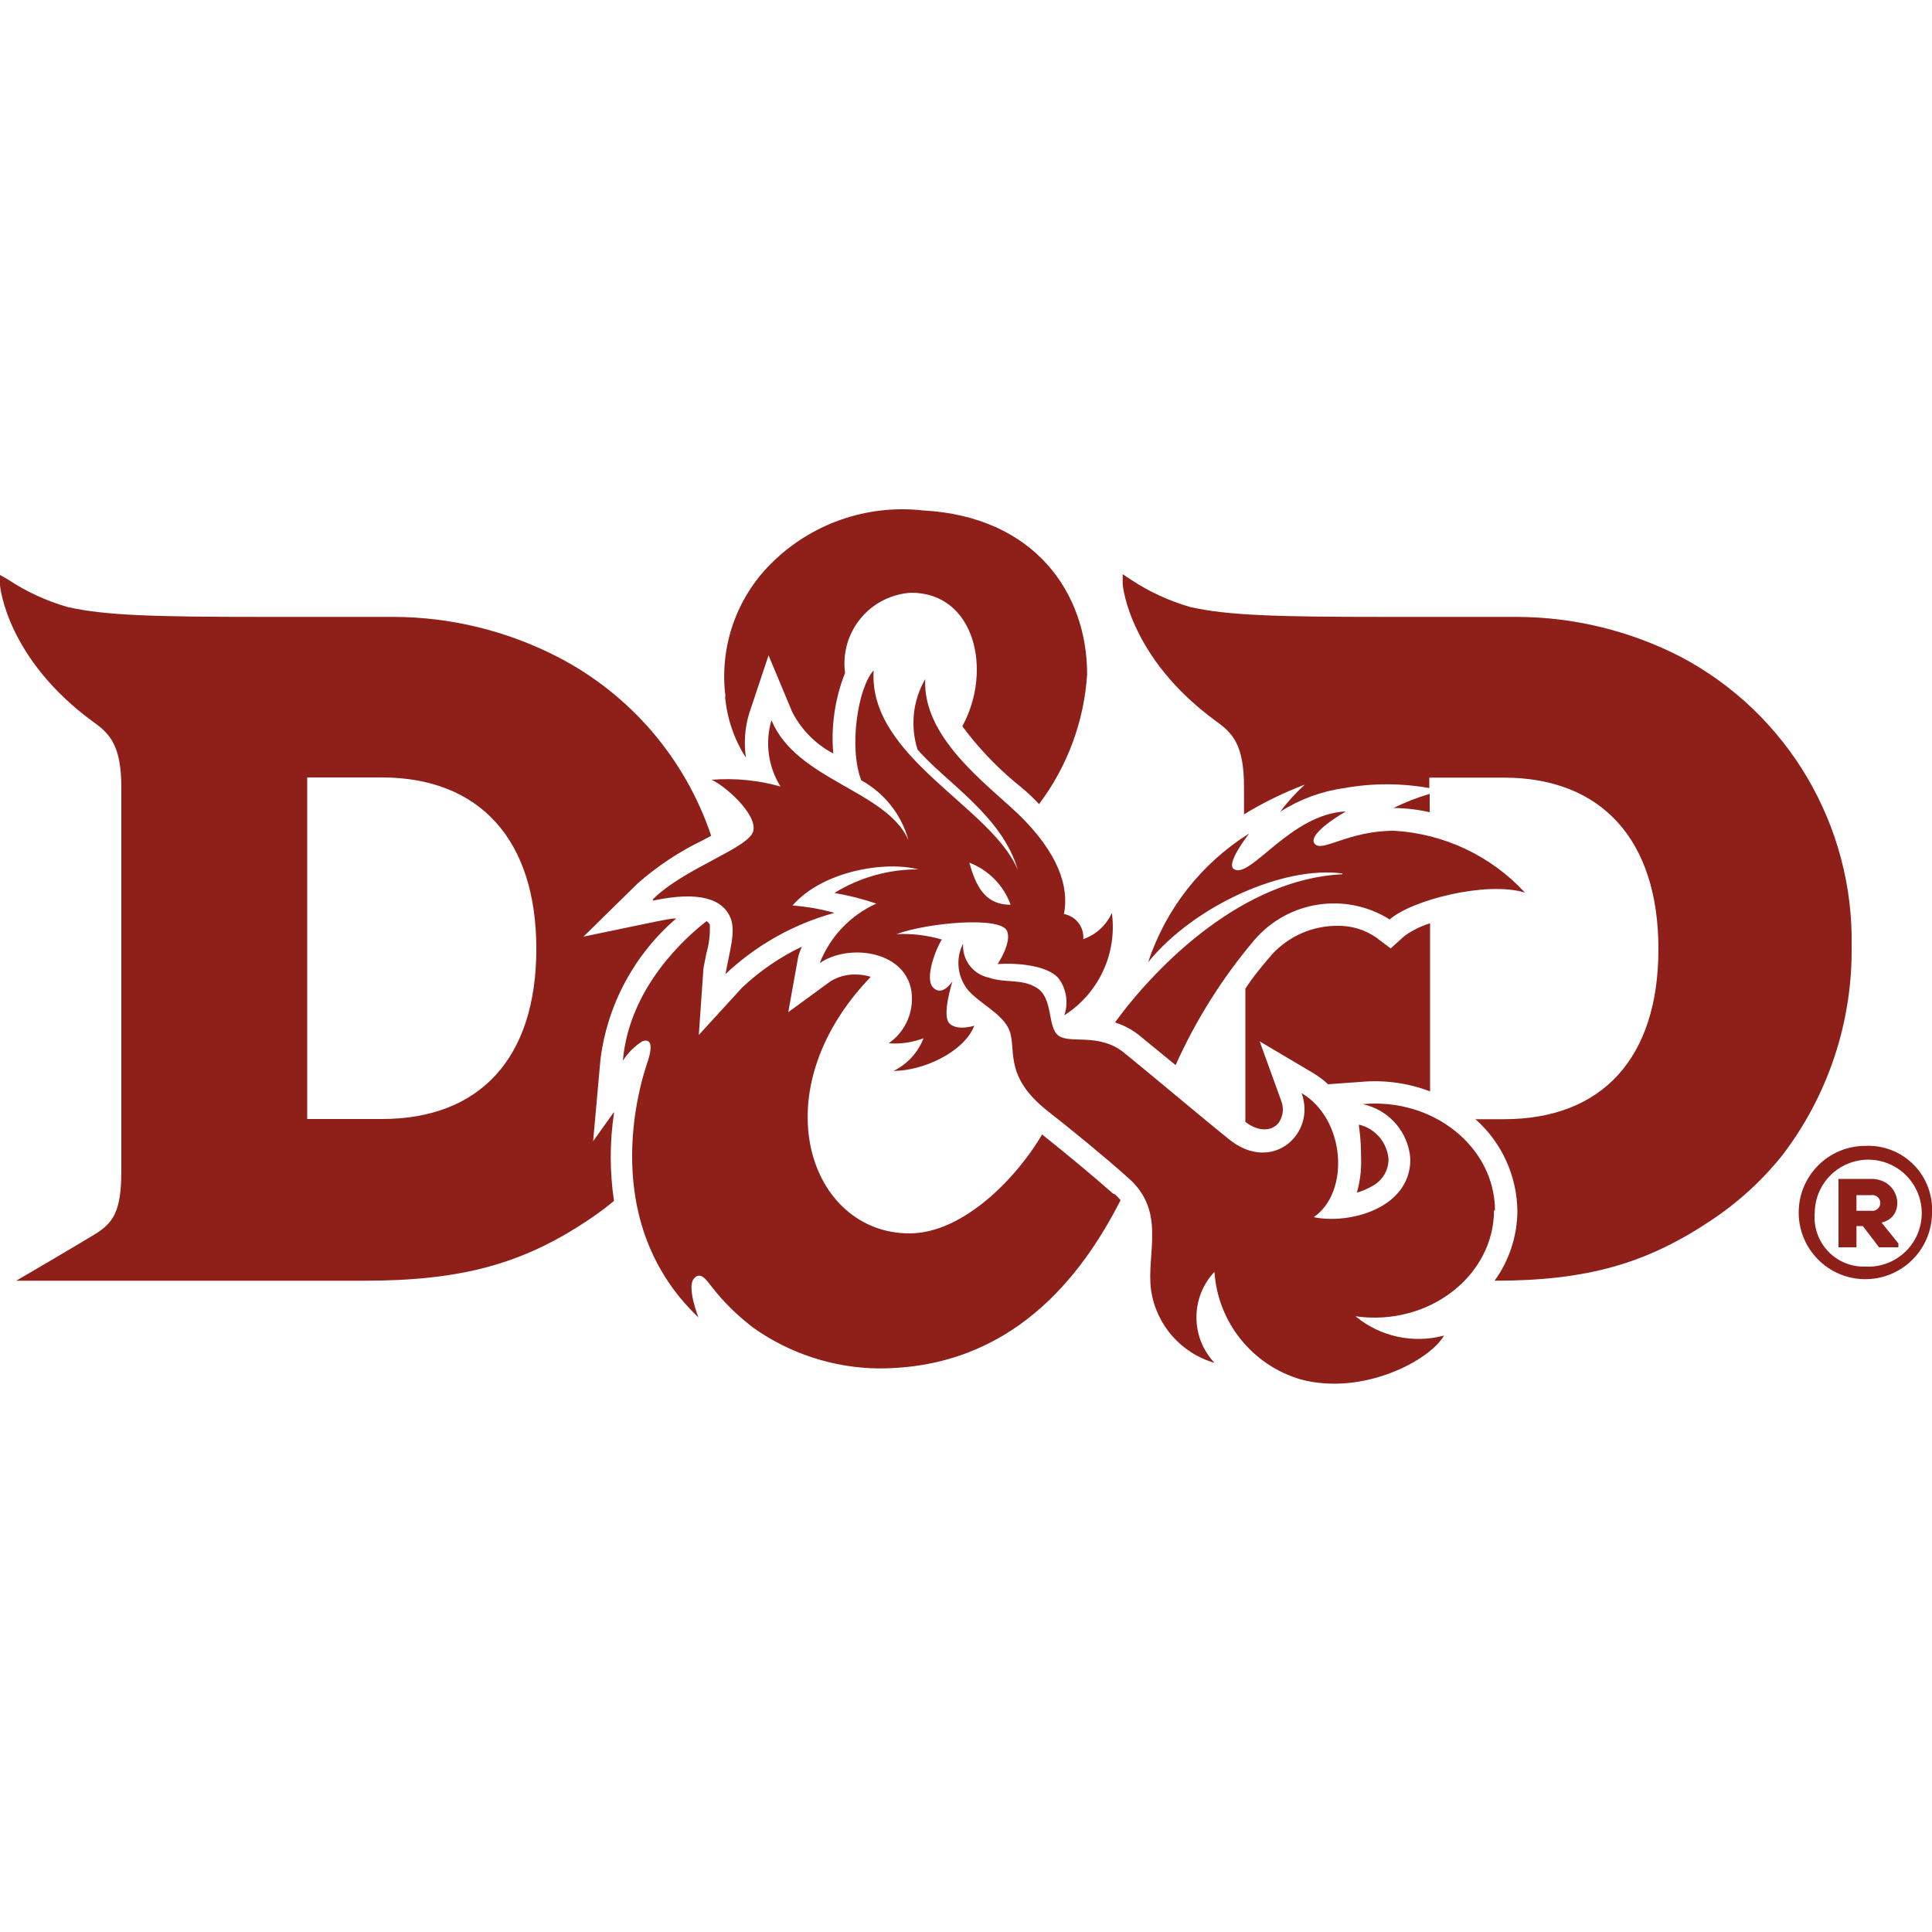
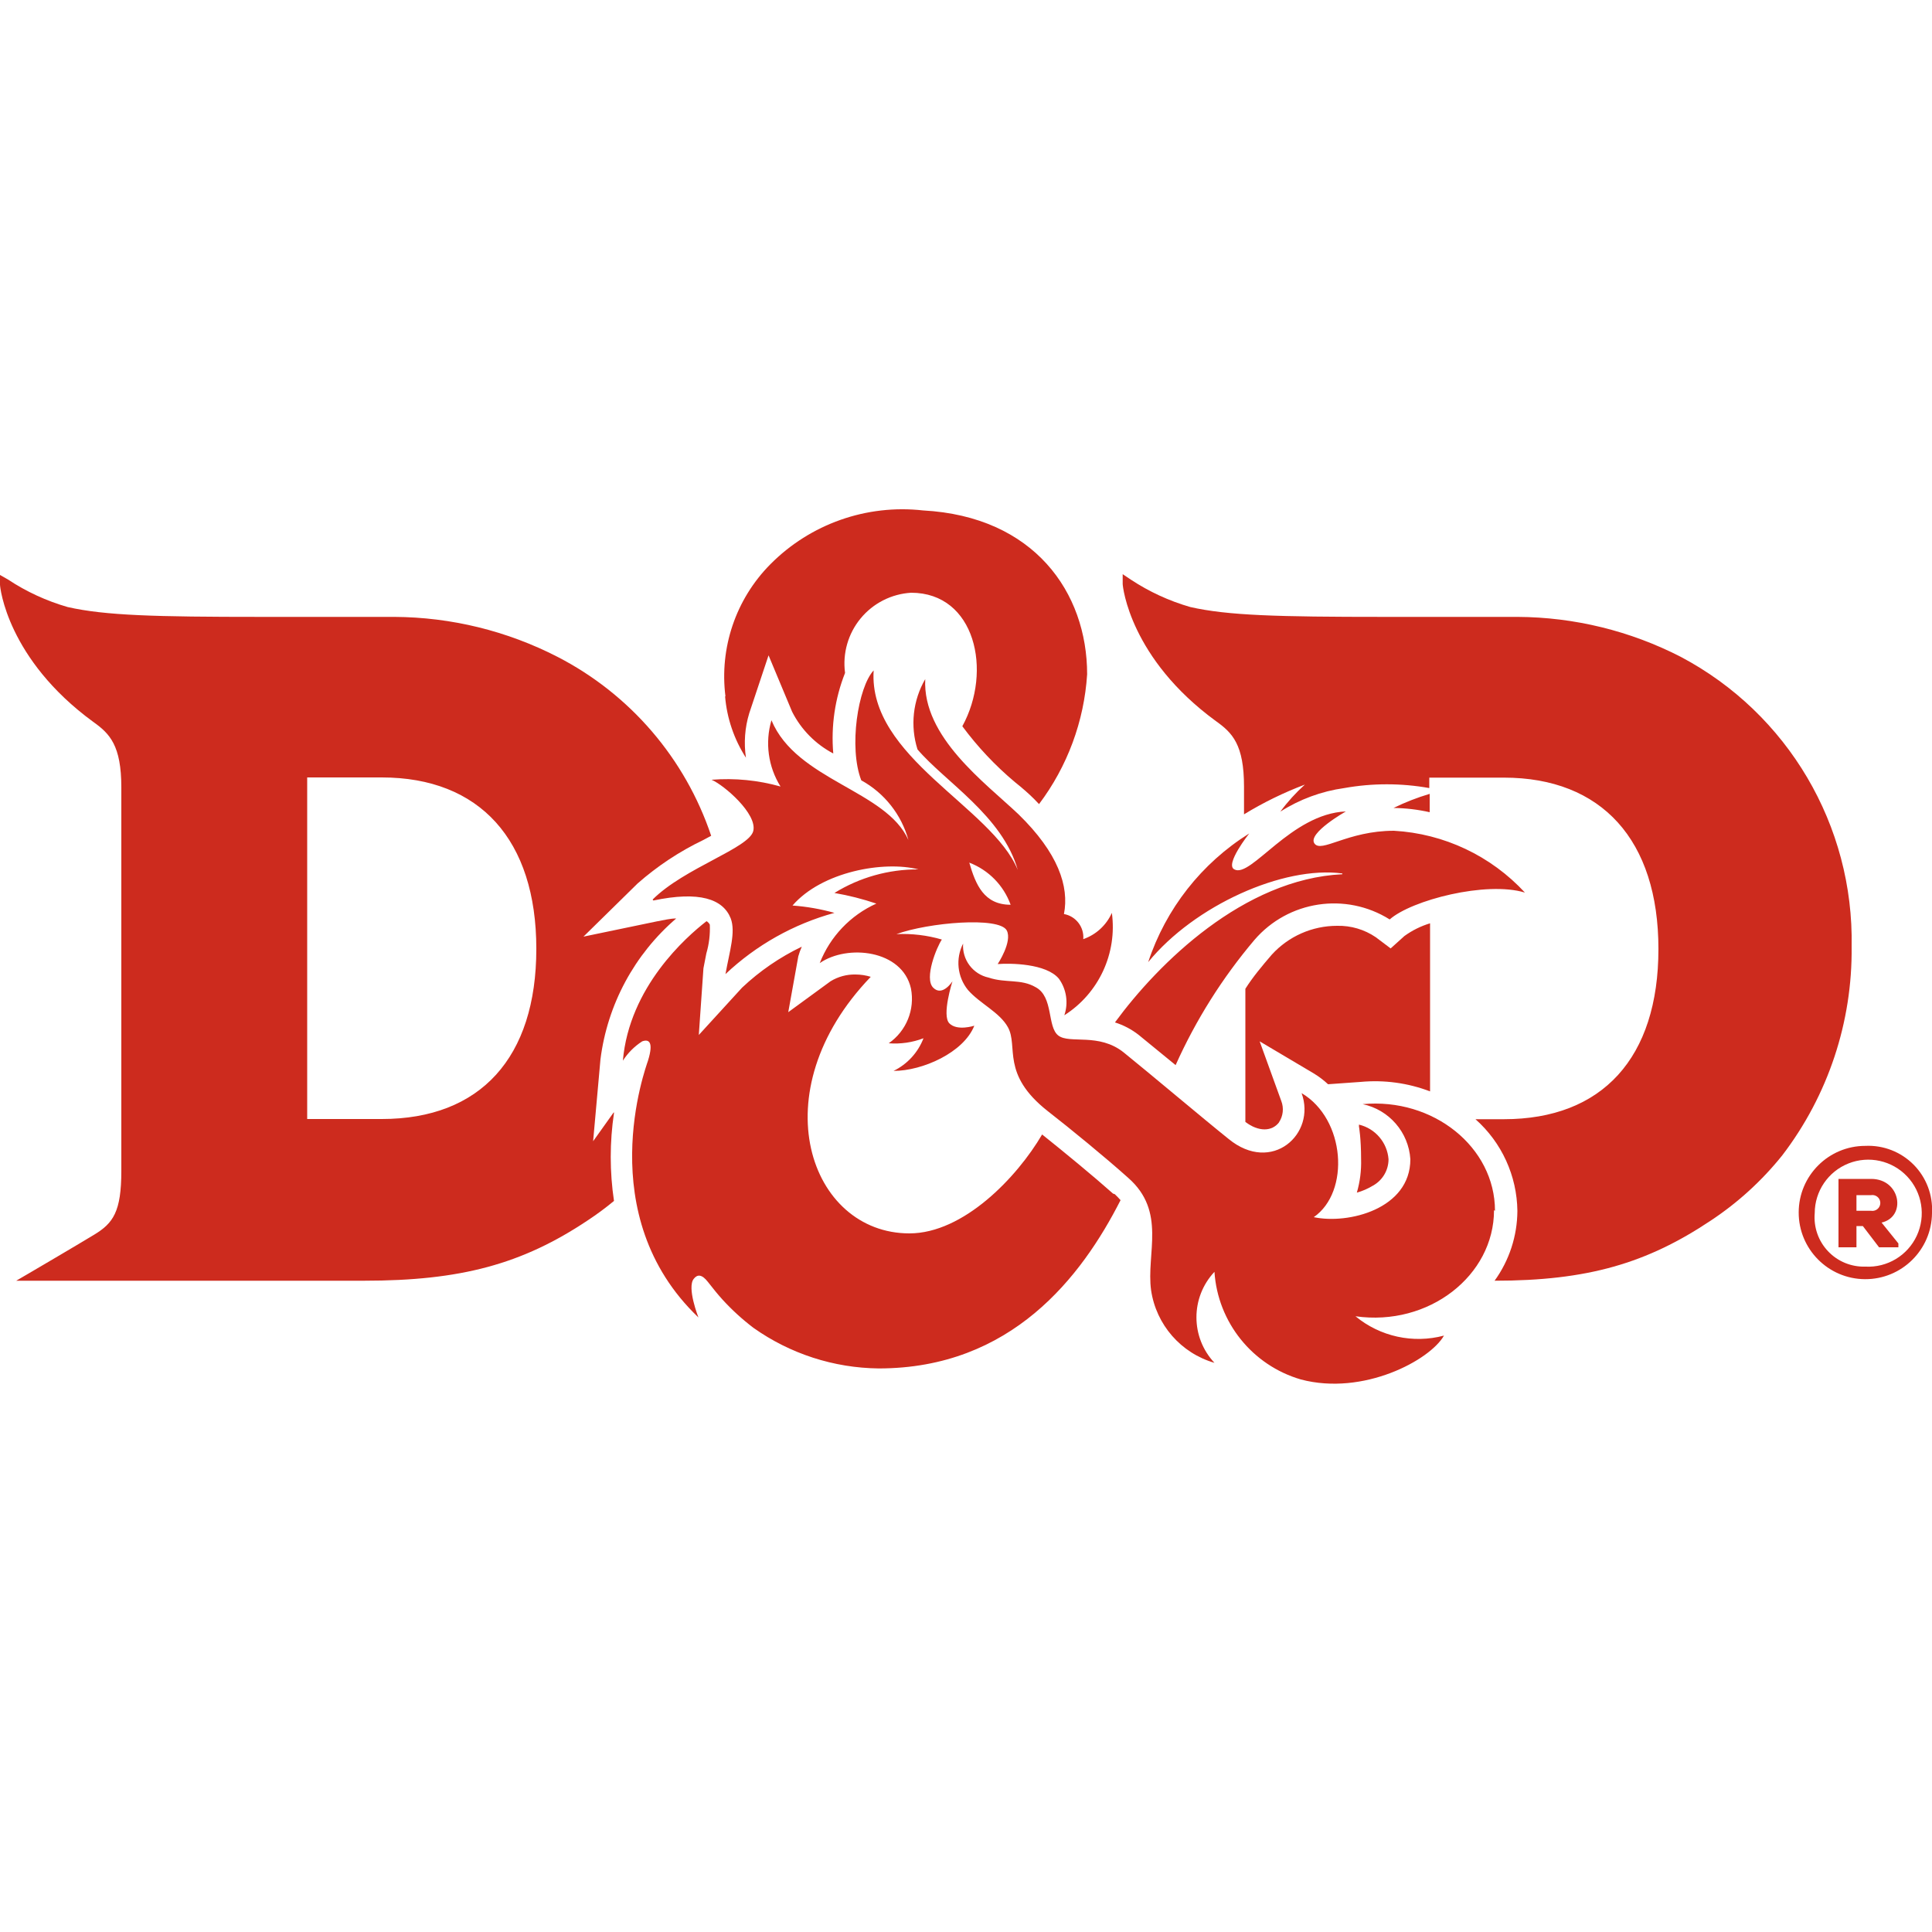
<svg xmlns="http://www.w3.org/2000/svg" viewBox="0 0 100 100">
  <defs>
    <style>
			
- 			.cls-1{fill:#8F1F19;}
+ 			.cls-1{fill:#CD2B1E;}
		</style>
  </defs>
  <g id="D_D_Logos" data-name="D&amp;D Logos">
    <g id="D_D" data-name="D&amp;D">
      <path class="cls-1" d="M100,62.79a3.45,3.45,0,1,1-3.45-3.48A3.3,3.3,0,0,1,100,62.79m-3.45,2.77a2.77,2.77,0,1,0-2.62-2.77,2.55,2.55,0,0,0,2.62,2.77m.84-2.28c1.29-.29,1-2.26-.54-2.26H95.16v3.54h.93v-1.1h.33l.84,1.1h1v-.2Zm-.54-1.42a.41.41,0,1,1,0,.81h-.76v-.81Z" />
      <path class="cls-1" d="M19.76,57.92H15.9V40.24h3.86c5.07,0,8,3.23,8,8.87s-2.9,8.81-8,8.81M74,42.09v-1a12,12,0,0,0-1.87.73,8.94,8.94,0,0,1,1.87.22M31.77,57.57l-1.07,1.5.38-4.24A11.52,11.52,0,0,1,35,47.54c-.3,0-.62.08-1,.15l-3.8.79L33,45.73a14.87,14.87,0,0,1,3.4-2.25l.41-.22A16.22,16.22,0,0,0,28.86,34a18.68,18.68,0,0,0-8.45-2.07v0H13.5c-5.47,0-8.06-.07-10-.51A11.21,11.21,0,0,1,.42,30L0,29.76l0,.5c0,.16.39,3.86,4.82,7.1.86.61,1.46,1.22,1.46,3.4V60.6c0,2.12-.42,2.71-1.41,3.31s-3.26,1.93-3.26,1.93l-.77.45h18c5,0,8.18-.85,11.59-3.13a15.57,15.57,0,0,0,1.35-1,15.44,15.44,0,0,1,0-4.55m34.42.48a1.21,1.21,0,0,0,.12-1.1L65.2,53.9,68,55.56a4.5,4.5,0,0,1,.74.56L70.42,56a8,8,0,0,1,3.6.49V47.79a4.47,4.47,0,0,0-1.33.66l-.71.64-.77-.58a3.41,3.41,0,0,0-2-.59,4.57,4.57,0,0,0-3.38,1.49c-.5.58-1,1.18-1.37,1.77v6.89c.68.52,1.39.51,1.76,0M87,34a18.68,18.68,0,0,0-8.45-2.07v0H71.61c-5.47,0-8.06-.07-10-.51A11.21,11.21,0,0,1,58.53,30l-.42-.28,0,.5c0,.16.39,3.86,4.82,7.1.86.61,1.46,1.22,1.46,3.4v1.43a18.82,18.82,0,0,1,3.15-1.54,9.41,9.41,0,0,0-1.27,1.4,8.29,8.29,0,0,1,3.31-1.22,12.52,12.52,0,0,1,4.4,0v-.54h3.86c5.06,0,8,3.23,8,8.87s-2.91,8.81-8,8.81H76.37a6.45,6.45,0,0,1,2.17,4.75,6.23,6.23,0,0,1-1.18,3.61c4.81,0,7.88-.9,11.2-3.12a16.17,16.17,0,0,0,3.69-3.37A17.45,17.45,0,0,0,95.84,49,16.61,16.61,0,0,0,87,34" />
      <path class="cls-1" d="M37.55,36.05a8.24,8.24,0,0,1,2.32-6.84,9.62,9.62,0,0,1,7.91-2.79c5.74.31,8.49,4.24,8.49,8.48a12.49,12.49,0,0,1-2.49,6.72l-.25-.26c-.28-.28-.61-.57-1-.88a16.89,16.89,0,0,1-2.72-2.89c1.57-2.86.67-6.91-2.65-6.91a3.67,3.67,0,0,0-3.42,4.15A9.19,9.19,0,0,0,43.13,39,5,5,0,0,1,41,36.84l-1.22-2.92-1,3a5.23,5.23,0,0,0-.17,2.3h0a6.93,6.93,0,0,1-1.08-3.18M33.78,46.56c1.64-1.64,5-2.66,5.21-3.55s-1.51-2.37-2.16-2.65a10.18,10.18,0,0,1,3.57.35,4.22,4.22,0,0,1-.47-3.43c1.3,3.12,5.94,3.62,7.09,6.2a5.06,5.06,0,0,0-2.44-3.09c-.66-1.7-.17-4.82.64-5.69-.29,4.5,6.13,7.07,7.46,10.33-.79-2.8-3.77-4.57-5.19-6.24a4.53,4.53,0,0,1,.4-3.64c-.15,3,3.1,5.36,4.83,7,2.05,2,2.63,3.73,2.35,5.16a1.22,1.22,0,0,1,1,1.3,2.53,2.53,0,0,0,1.48-1.36,5.42,5.42,0,0,1-2.46,5.3,2.09,2.09,0,0,0-.28-1.89c-.66-.8-2.54-.81-3.17-.76,0,0,.77-1.16.47-1.74-.39-.73-4.06-.41-5.71.19a7.22,7.22,0,0,1,2.35.28c-.26.38-.93,2-.45,2.49s1-.33,1-.33-.57,1.77-.16,2.18,1.29.12,1.29.12c-.55,1.39-2.68,2.34-4.18,2.34a3.13,3.13,0,0,0,1.55-1.69A4.16,4.16,0,0,1,46,54a2.8,2.8,0,0,0,1.15-2.84c-.45-2-3.29-2.3-4.72-1.31a5.62,5.62,0,0,1,2.93-3.08,14.29,14.29,0,0,0-2.17-.55A8.17,8.17,0,0,1,47.54,45c-1.78-.46-5,.11-6.52,1.87a11,11,0,0,1,2.17.38,13.36,13.36,0,0,0-5.64,3.17c.21-1.18.54-2.18.27-2.89-.4-1-1.62-1.42-4-.92m18.49.22a3.67,3.67,0,0,0-2.14-2.18c.33,1.14.76,2.18,2.14,2.18M77.38,62.67c0-3.3-3.2-5.86-6.85-5.52A3.12,3.12,0,0,1,73,60c0,2.58-3.22,3.38-5,3,1.89-1.31,1.64-5.08-.63-6.42.77,2.11-1.54,4.21-3.78,2.37-1.25-1-4.13-3.43-5.42-4.47s-2.8-.43-3.39-.88-.24-2-1.17-2.5c-.77-.45-1.54-.2-2.44-.5a1.68,1.68,0,0,1-1.32-1.76,2.21,2.21,0,0,0,.25,2.4c.62.71,1.64,1.15,2.07,1.93.55,1-.38,2.42,2.06,4.34,1.17.91,3,2.41,4.16,3.45,2,1.75.93,3.92,1.19,5.82a4.61,4.61,0,0,0,3.28,3.76,3.44,3.44,0,0,1,0-4.71,6.23,6.23,0,0,0,4.47,5.57c3.24.86,6.69-1,7.41-2.27a5.12,5.12,0,0,1-4.58-1c3.8.54,7.17-2.11,7.17-5.49m-19.72-.86c-1-.89-2.53-2.15-3.67-3.06-1.3,2.22-4.07,5.12-6.87,5.12-5.16,0-7.75-7.3-2-13.28a2.68,2.68,0,0,0-.78-.12,2.37,2.37,0,0,0-1.3.35L40.8,52.39l.52-2.89A3.66,3.66,0,0,1,41.5,49a12.15,12.15,0,0,0-3.09,2.12l-2.24,2.45.24-3.45.15-.77a4.58,4.58,0,0,0,.18-1.49.42.42,0,0,0-.17-.18c-1.06.82-4,3.41-4.33,7.22a3.33,3.33,0,0,1,1-1c.33-.12.61,0,.3,1-.12.37-2.94,8,2.61,13.29,0,0-.61-1.55-.24-2,.18-.23.41-.25.73.16s.49.62.76.92h0A12,12,0,0,0,39,68.73a11.43,11.43,0,0,0,6.48,2.1c6.87,0,10.5-4.74,12.52-8.71-.09-.1-.19-.21-.3-.31M69.48,45.25c-5.11.25-9.52,4.6-11.77,7.67a3.89,3.89,0,0,1,1.22.64l1.92,1.57a27.31,27.31,0,0,1,4.08-6.48,5.43,5.43,0,0,1,7-1.06c1.13-1,5-2,7-1.39A10,10,0,0,0,72.15,43c-2.41,0-3.77,1.18-4.12.65S69.66,42,69.66,42c-2.84.12-4.91,3.47-5.77,3-.51-.25.77-1.86.77-1.86a12.46,12.46,0,0,0-5.23,6.66c2.39-2.93,7-5,10.05-4.59m.86,13A2,2,0,0,1,71.87,60a1.56,1.56,0,0,1-.81,1.37,3.3,3.3,0,0,1-.83.36A5.59,5.59,0,0,0,70.45,60c0-1.09-.11-1.69-.11-1.69" />
    </g>
  </g>
</svg>
